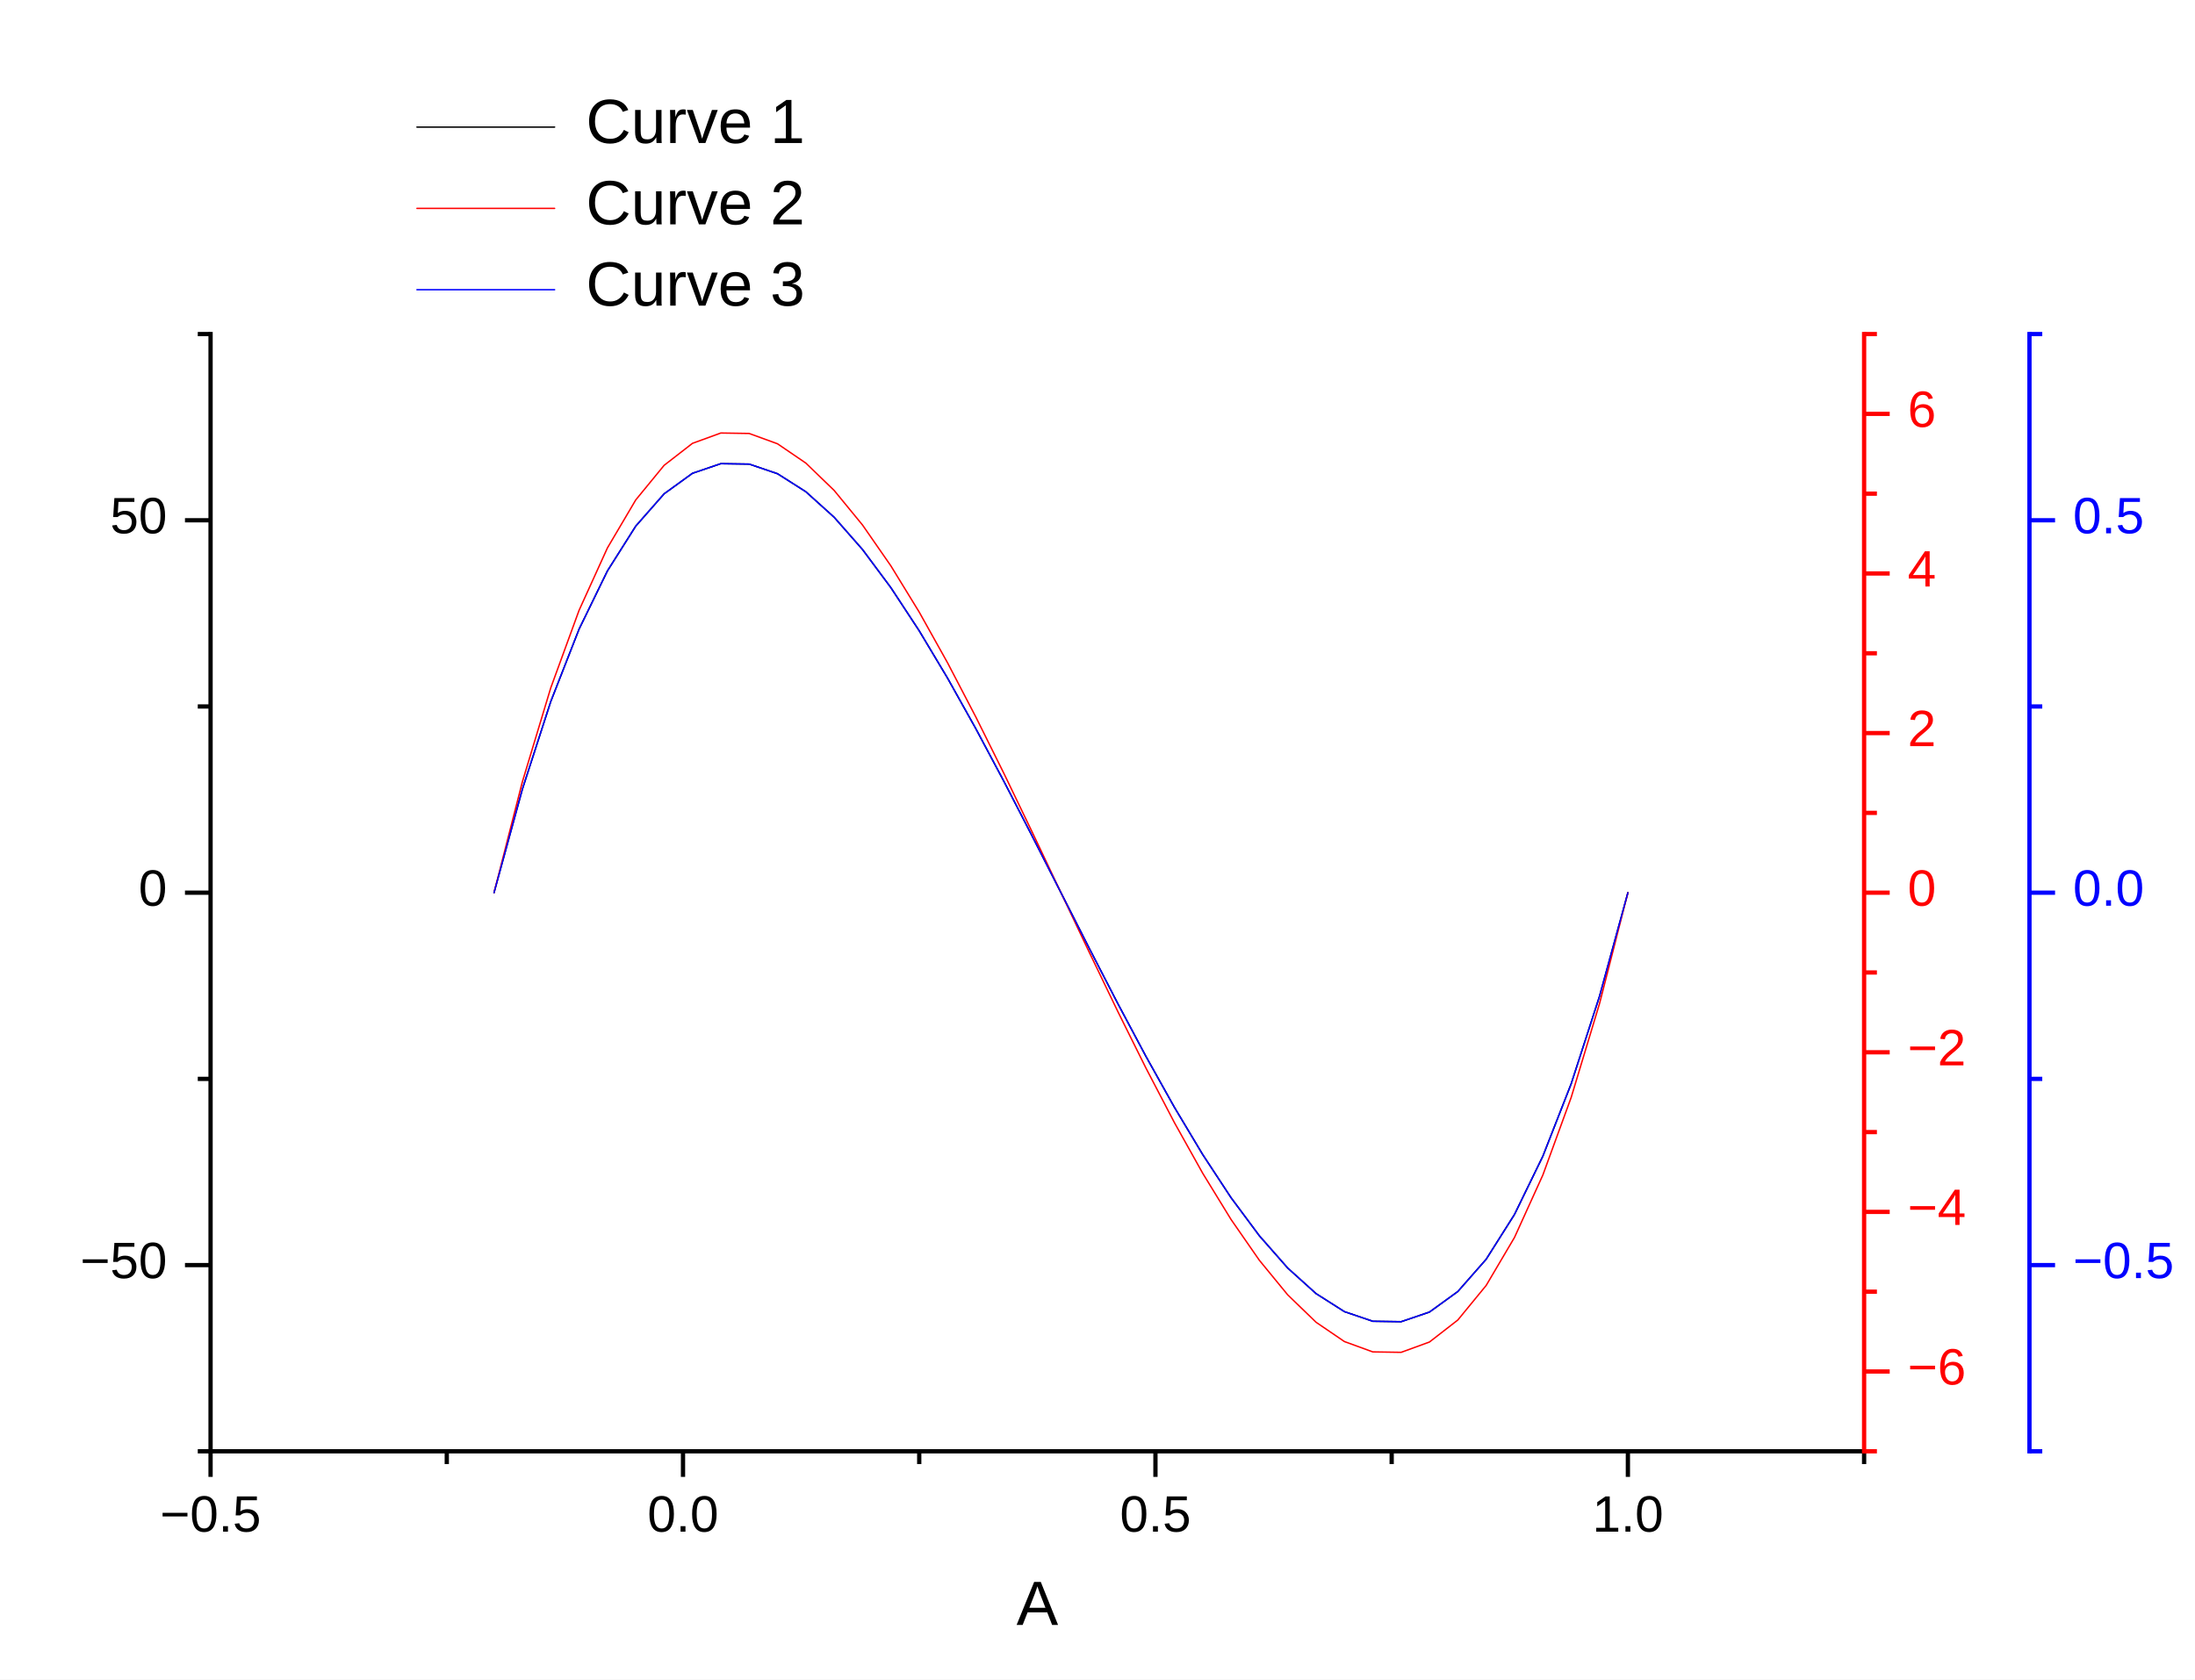
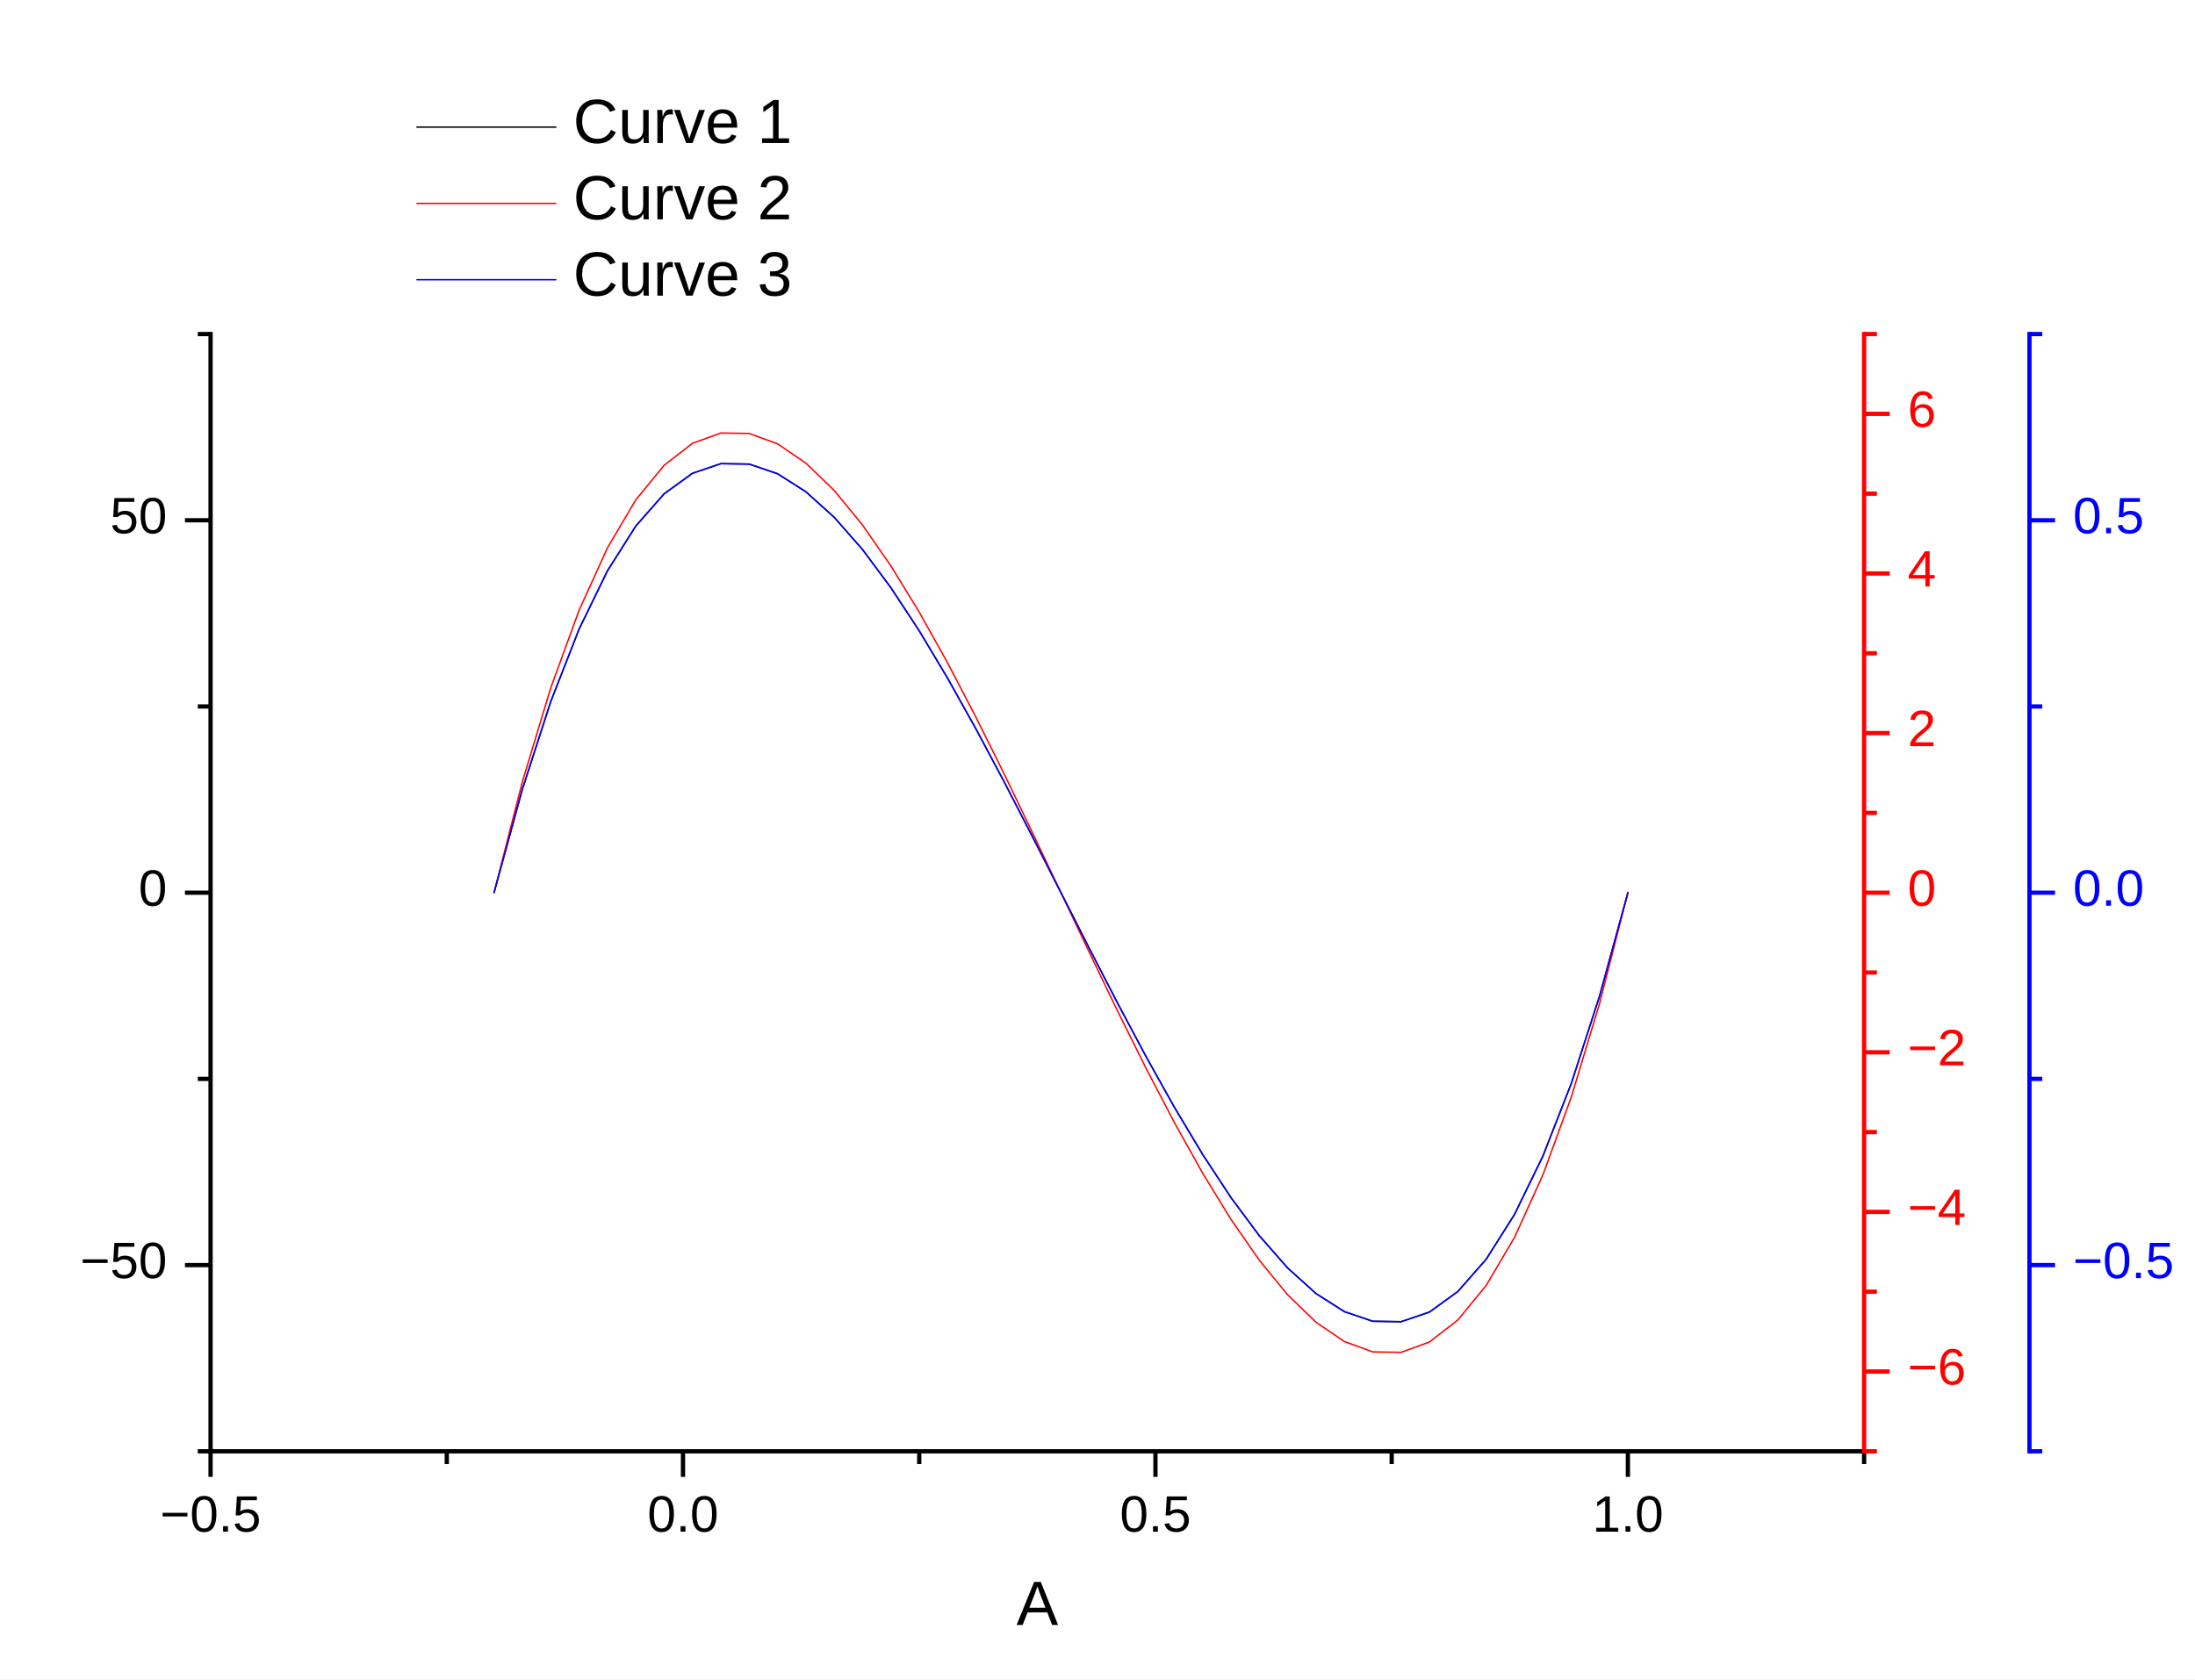
<svg xmlns="http://www.w3.org/2000/svg" width="771.84pt" height="590.76pt" viewBox="0 0 771.84 590.76">
  <rect x="0" y="0" width="771.84" height="590.76" fill="#FFFFFF" />
  <g id="layer0">
    <clipPath id="clip0">
      <rect x="74.043" y="117.502" width="581.446" height="392.974" />
    </clipPath>
    <g class="plots" clip-path="url(#clip0)">
      <path d="M173.719 313.989L183.687 277.59L193.654 246.79L203.622 221.296L213.59 200.813L223.557 185.044L233.525 173.697L243.493 166.476L253.46 163.087L263.428 163.234L273.396 166.624L283.363 172.961L293.331 181.95L303.298 193.297L313.266 206.707L323.234 221.886L333.201 238.538L343.169 256.369L353.137 275.085L363.104 294.389L373.072 313.989L383.04 333.588L393.007 352.893L402.975 371.609L412.943 389.44L422.91 406.092L432.878 421.271L442.845 434.681L452.813 446.028L462.781 455.017L472.748 461.354L482.716 464.743L492.684 464.891L502.651 461.501L512.619 454.28L522.587 442.933L532.554 427.165L542.522 406.682L552.49 381.187L562.457 350.388L572.425 313.989" fill="none" stroke="#000000" stroke-width="0.5" stroke-linecap="round" stroke-linejoin="round" />
    </g>
    <g class="overlay">
      <path d="M74.043 510.476L655.489 510.476" fill="none" stroke="#000000" stroke-width="1.5" stroke-linecap="square" />
      <path d="M74.043 117.502L74.043 510.476" fill="none" stroke="#000000" stroke-width="1.5" stroke-linecap="square" />
      <path d="M74.043 510.476L74.043 519.476M240.17 510.476L240.17 519.476M406.297 510.476L406.297 519.476M572.425 510.476L572.425 519.476M157.106 510.476L157.106 514.976M323.234 510.476L323.234 514.976M489.361 510.476L489.361 514.976M655.489 510.476L655.489 514.976" fill="none" stroke="#000000" stroke-width="1.5" />
      <path d="M74.043 444.98L65.043 444.98M74.043 313.989L65.043 313.989M74.043 182.998L65.043 182.998M74.043 510.476L69.543 510.476M74.043 379.485L69.543 379.485M74.043 248.493L69.543 248.493M74.043 117.502L69.543 117.502" fill="none" stroke="#000000" stroke-width="1.5" />
      <text x="74.043" y="538.736" font-family="'Arial', 'Liberation Sans', 'Helvetica', 'DejaVu Sans', sans-serif" font-size="18" fill="#000000" text-anchor="middle">−0.5</text>
      <text x="240.17" y="538.736" font-family="'Arial', 'Liberation Sans', 'Helvetica', 'DejaVu Sans', sans-serif" font-size="18" fill="#000000" text-anchor="middle">0.0</text>
      <text x="406.297" y="538.736" font-family="'Arial', 'Liberation Sans', 'Helvetica', 'DejaVu Sans', sans-serif" font-size="18" fill="#000000" text-anchor="middle">0.5</text>
      <text x="572.425" y="538.736" font-family="'Arial', 'Liberation Sans', 'Helvetica', 'DejaVu Sans', sans-serif" font-size="18" fill="#000000" text-anchor="middle">1.0</text>
      <text x="58.743" y="449.57" font-family="'Arial', 'Liberation Sans', 'Helvetica', 'DejaVu Sans', sans-serif" font-size="18" fill="#000000" text-anchor="end">−50</text>
      <text x="58.743" y="318.579" font-family="'Arial', 'Liberation Sans', 'Helvetica', 'DejaVu Sans', sans-serif" font-size="18" fill="#000000" text-anchor="end">0</text>
      <text x="58.743" y="187.588" font-family="'Arial', 'Liberation Sans', 'Helvetica', 'DejaVu Sans', sans-serif" font-size="18" fill="#000000" text-anchor="end">50</text>
      <text x="364.766" y="571.556" font-family="'Arial', 'Liberation Sans', 'Helvetica', 'DejaVu Sans', sans-serif" font-size="22" fill="#000000" text-anchor="middle">A</text>
    </g>
  </g>
  <g id="layer1">
    <clipPath id="clip1">
      <rect x="74.043" y="117.502" width="581.446" height="392.974" />
    </clipPath>
    <g class="plots" clip-path="url(#clip1)">
      <path d="M173.719 313.989L183.687 274.99L193.654 241.991L203.622 214.675L213.59 192.729L223.557 175.834L233.525 163.677L243.493 155.94L253.46 152.308L263.428 152.466L273.396 156.098L283.363 162.887L293.331 172.518L303.298 184.676L313.266 199.044L323.234 215.307L333.201 233.149L343.169 252.253L353.137 272.306L363.104 292.989L373.072 313.989L383.04 334.988L393.007 355.672L402.975 375.724L412.943 394.829L422.91 412.671L432.878 428.934L442.845 443.302L452.813 455.459L462.781 465.091L472.748 471.88L482.716 475.512L492.684 475.669L502.651 472.038L512.619 464.301L522.587 452.144L532.554 435.249L542.522 413.302L552.49 385.987L562.457 352.988L572.425 313.989" fill="none" stroke="#FF0000" stroke-width="0.5" stroke-linecap="round" stroke-linejoin="round" />
    </g>
    <g class="overlay">
      <path d="M655.489 117.502L655.489 510.476" fill="none" stroke="#FF0000" stroke-width="1.5" stroke-linecap="square" />
      <path d="M655.489 482.406L664.489 482.406M655.489 426.267L664.489 426.267M655.489 370.128L664.489 370.128M655.489 313.989L664.489 313.989M655.489 257.85L664.489 257.85M655.489 201.711L664.489 201.711M655.489 145.572L664.489 145.572M655.489 510.476L659.989 510.476M655.489 454.337L659.989 454.337M655.489 398.198L659.989 398.198M655.489 342.058L659.989 342.058M655.489 285.919L659.989 285.919M655.489 229.78L659.989 229.78M655.489 173.641L659.989 173.641M655.489 117.502L659.989 117.502" fill="none" stroke="#FF0000" stroke-width="1.5" />
      <text x="670.789" y="486.996" font-family="'Arial', 'Liberation Sans', 'Helvetica', 'DejaVu Sans', sans-serif" font-size="18" fill="#FF0000">−6</text>
      <text x="670.789" y="430.857" font-family="'Arial', 'Liberation Sans', 'Helvetica', 'DejaVu Sans', sans-serif" font-size="18" fill="#FF0000">−4</text>
      <text x="670.789" y="374.718" font-family="'Arial', 'Liberation Sans', 'Helvetica', 'DejaVu Sans', sans-serif" font-size="18" fill="#FF0000">−2</text>
      <text x="670.789" y="318.579" font-family="'Arial', 'Liberation Sans', 'Helvetica', 'DejaVu Sans', sans-serif" font-size="18" fill="#FF0000">0</text>
      <text x="670.789" y="262.44" font-family="'Arial', 'Liberation Sans', 'Helvetica', 'DejaVu Sans', sans-serif" font-size="18" fill="#FF0000">2</text>
      <text x="670.789" y="206.301" font-family="'Arial', 'Liberation Sans', 'Helvetica', 'DejaVu Sans', sans-serif" font-size="18" fill="#FF0000">4</text>
      <text x="670.789" y="150.162" font-family="'Arial', 'Liberation Sans', 'Helvetica', 'DejaVu Sans', sans-serif" font-size="18" fill="#FF0000">6</text>
    </g>
  </g>
  <g id="layer2">
    <clipPath id="clip2">
      <rect x="74.043" y="117.502" width="581.446" height="392.974" />
    </clipPath>
    <g class="plots" clip-path="url(#clip2)">
      <path d="M173.719 313.989L183.687 277.59L193.654 246.79L203.622 221.296L213.59 200.813L223.557 185.044L233.525 173.697L243.493 166.476L253.46 163.087L263.428 163.234L273.396 166.624L283.363 172.961L293.331 181.95L303.298 193.297L313.266 206.707L323.234 221.886L333.201 238.538L343.169 256.369L353.137 275.085L363.104 294.389L373.072 313.989L383.04 333.588L393.007 352.893L402.975 371.609L412.943 389.44L422.91 406.092L432.878 421.271L442.845 434.681L452.813 446.028L462.781 455.017L472.748 461.354L482.716 464.743L492.684 464.891L502.651 461.501L512.619 454.28L522.587 442.933L532.554 427.165L542.522 406.682L552.49 381.187L562.457 350.388L572.425 313.989" fill="none" stroke="#0000FF" stroke-width="0.5" stroke-linecap="round" stroke-linejoin="round" />
    </g>
    <g class="overlay">
      <path d="M713.633 117.502L713.633 510.476" fill="none" stroke="#0000FF" stroke-width="1.5" stroke-linecap="square" />
      <path d="M713.633 444.98L722.633 444.98M713.633 313.989L722.633 313.989M713.633 182.998L722.633 182.998M713.633 510.476L718.133 510.476M713.633 379.485L718.133 379.485M713.633 248.493L718.133 248.493M713.633 117.502L718.133 117.502" fill="none" stroke="#0000FF" stroke-width="1.5" />
      <text x="728.933" y="449.57" font-family="'Arial', 'Liberation Sans', 'Helvetica', 'DejaVu Sans', sans-serif" font-size="18" fill="#0000FF">−0.5</text>
      <text x="728.933" y="318.579" font-family="'Arial', 'Liberation Sans', 'Helvetica', 'DejaVu Sans', sans-serif" font-size="18" fill="#0000FF">0.0</text>
      <text x="728.933" y="187.588" font-family="'Arial', 'Liberation Sans', 'Helvetica', 'DejaVu Sans', sans-serif" font-size="18" fill="#0000FF">0.5</text>
-       <path d="M146.619 44.698L195.019 44.698" fill="none" stroke="#000000" stroke-width="0.5" stroke-linecap="round" stroke-linejoin="round" />
-       <text x="206.019" y="50.308" font-family="'Arial', 'Liberation Sans', 'Helvetica', 'DejaVu Sans', sans-serif" font-size="22" fill="#000000">Curve 1</text>
-       <path d="M146.619 73.298L195.019 73.298" fill="none" stroke="#FF0000" stroke-width="0.5" stroke-linecap="round" stroke-linejoin="round" />
-       <text x="206.019" y="78.908" font-family="'Arial', 'Liberation Sans', 'Helvetica', 'DejaVu Sans', sans-serif" font-size="22" fill="#000000">Curve 2</text>
-       <path d="M146.619 101.898L195.019 101.898" fill="none" stroke="#0000FF" stroke-width="0.5" stroke-linecap="round" stroke-linejoin="round" />
-       <text x="206.019" y="107.508" font-family="'Arial', 'Liberation Sans', 'Helvetica', 'DejaVu Sans', sans-serif" font-size="22" fill="#000000">Curve 3</text>
+       <path d="M146.619 44.698L195.459 44.698" fill="none" stroke="#000000" stroke-width="0.5" stroke-linecap="round" stroke-linejoin="round" />
+       <text x="201.509" y="50.308" font-family="'Arial', 'Liberation Sans', 'Helvetica', 'DejaVu Sans', sans-serif" font-size="22" fill="#000000">Curve 1</text>
+       <path d="M146.619 71.538L195.459 71.538" fill="none" stroke="#FF0000" stroke-width="0.5" stroke-linecap="round" stroke-linejoin="round" />
+       <text x="201.509" y="77.148" font-family="'Arial', 'Liberation Sans', 'Helvetica', 'DejaVu Sans', sans-serif" font-size="22" fill="#000000">Curve 2</text>
+       <path d="M146.619 98.378L195.459 98.378" fill="none" stroke="#0000FF" stroke-width="0.5" stroke-linecap="round" stroke-linejoin="round" />
+       <text x="201.509" y="103.988" font-family="'Arial', 'Liberation Sans', 'Helvetica', 'DejaVu Sans', sans-serif" font-size="22" fill="#000000">Curve 3</text>
    </g>
  </g>
</svg>
